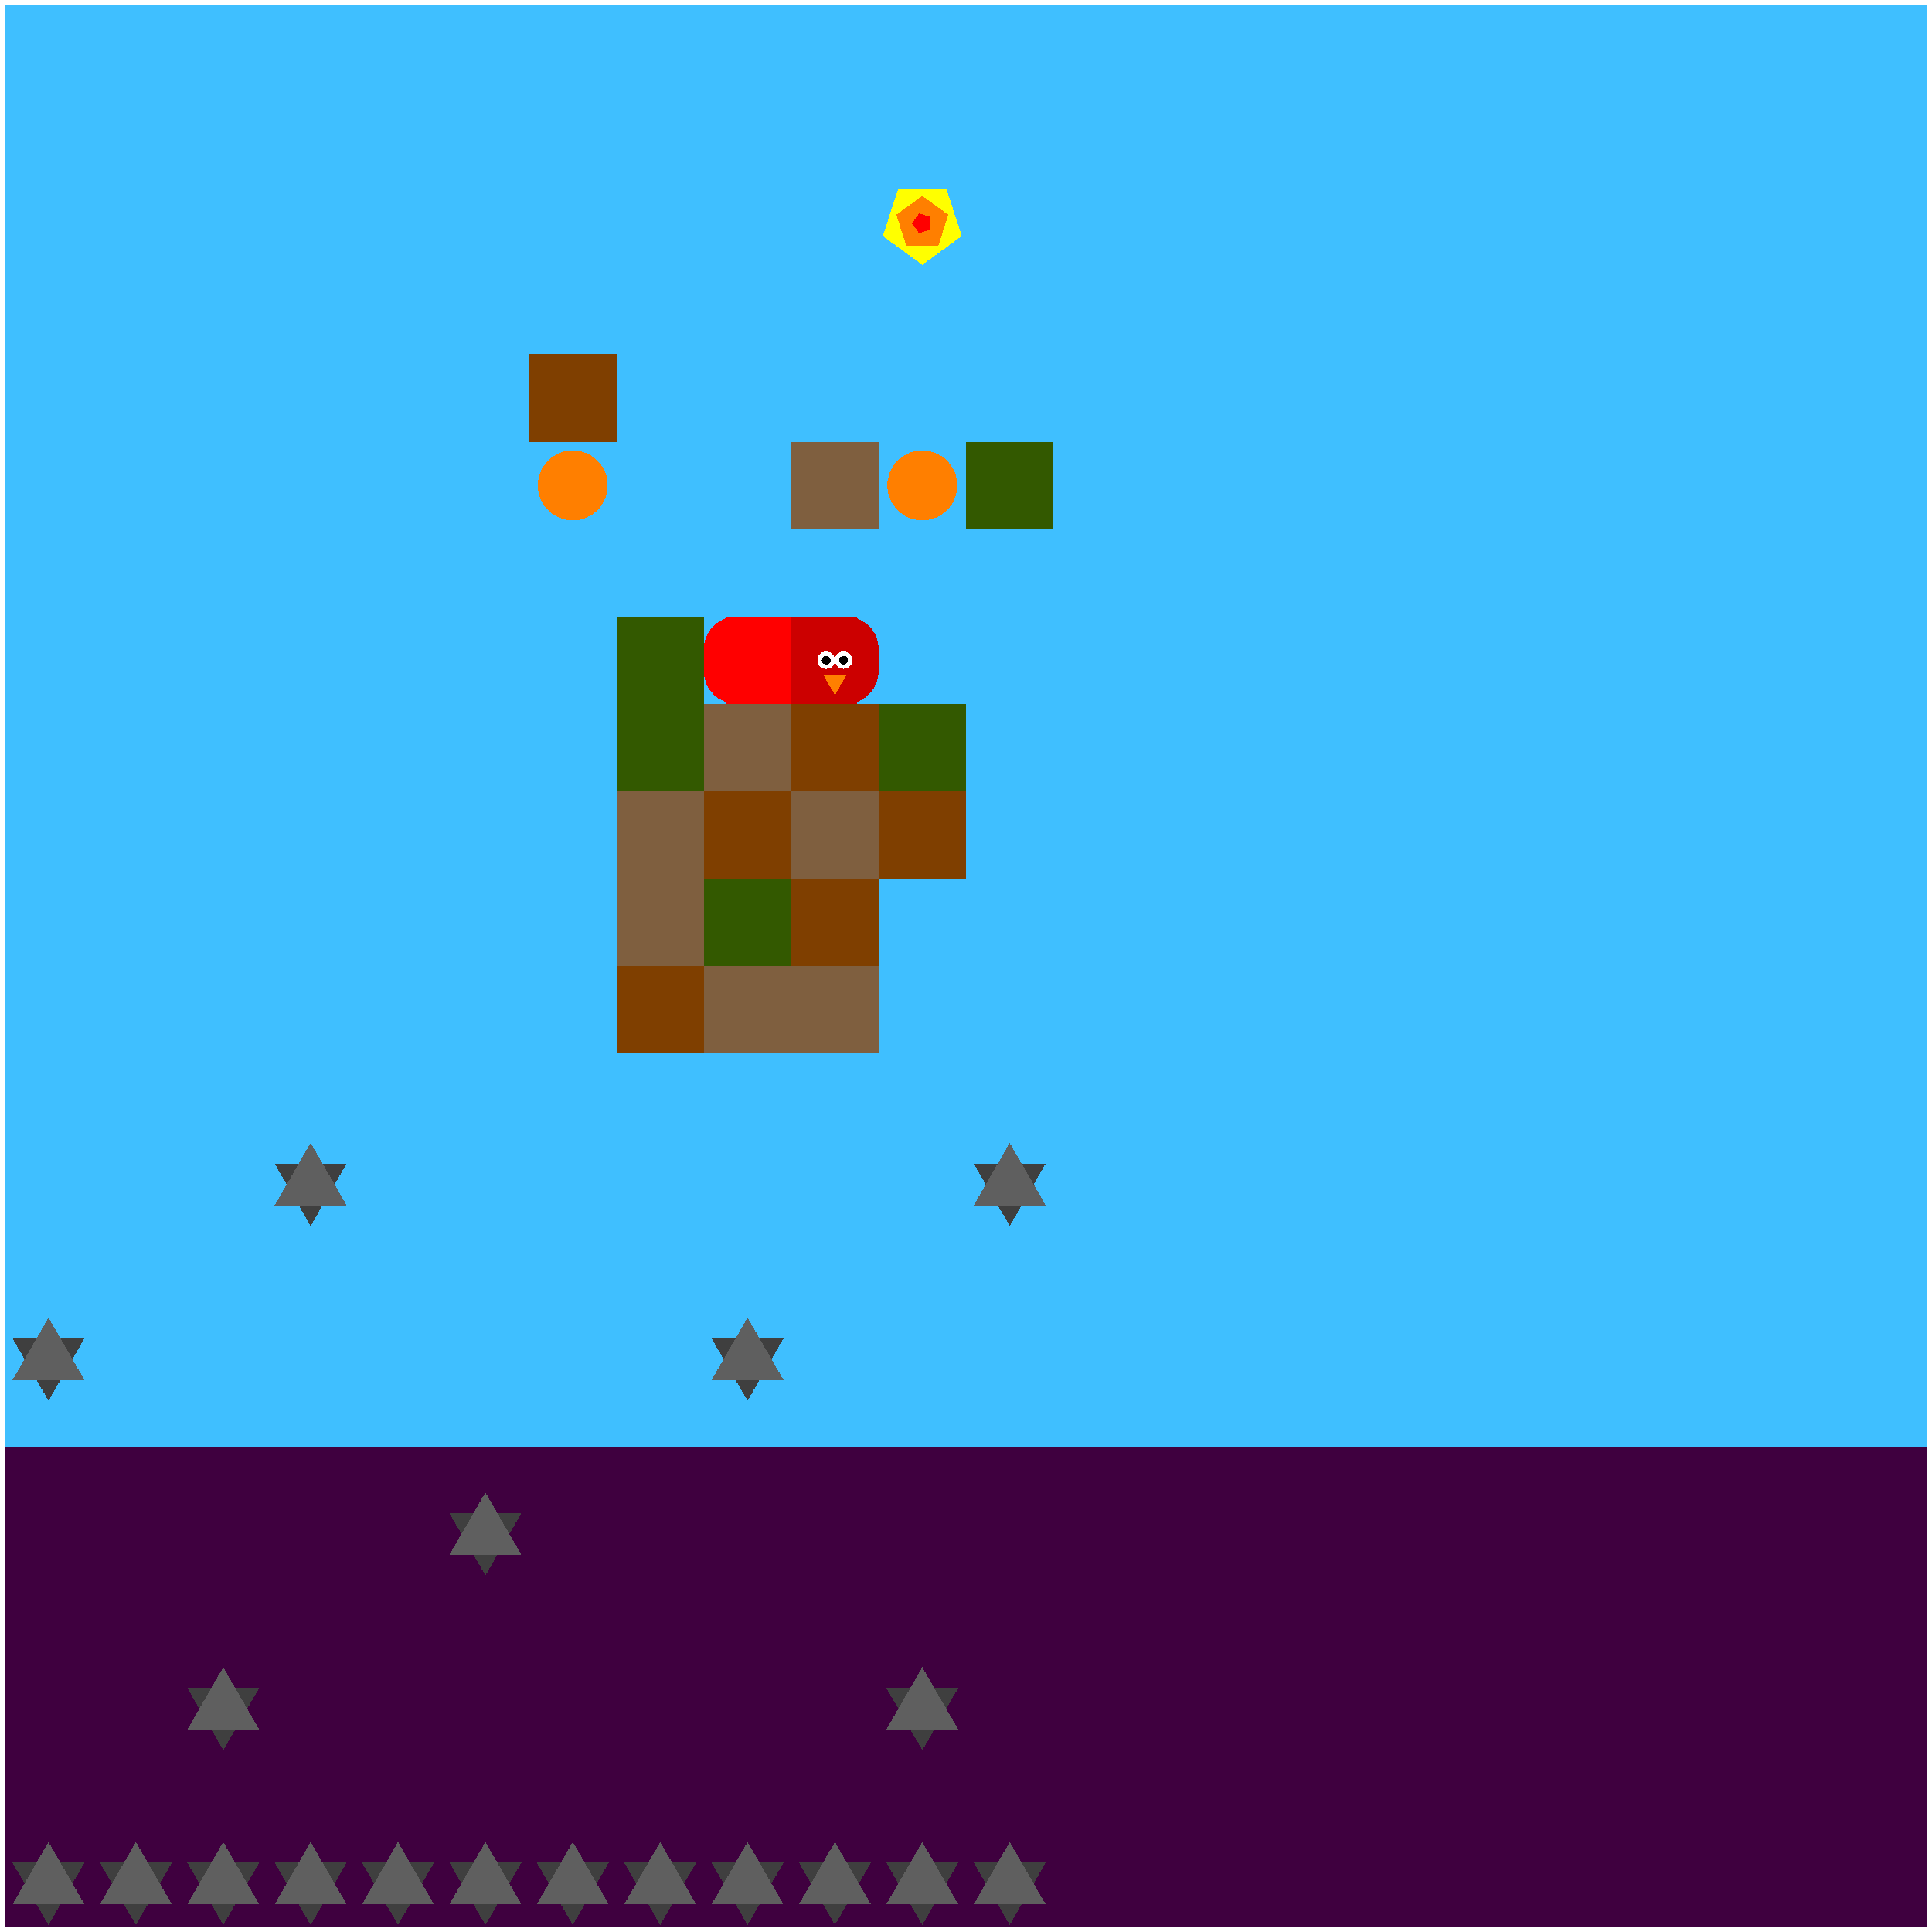
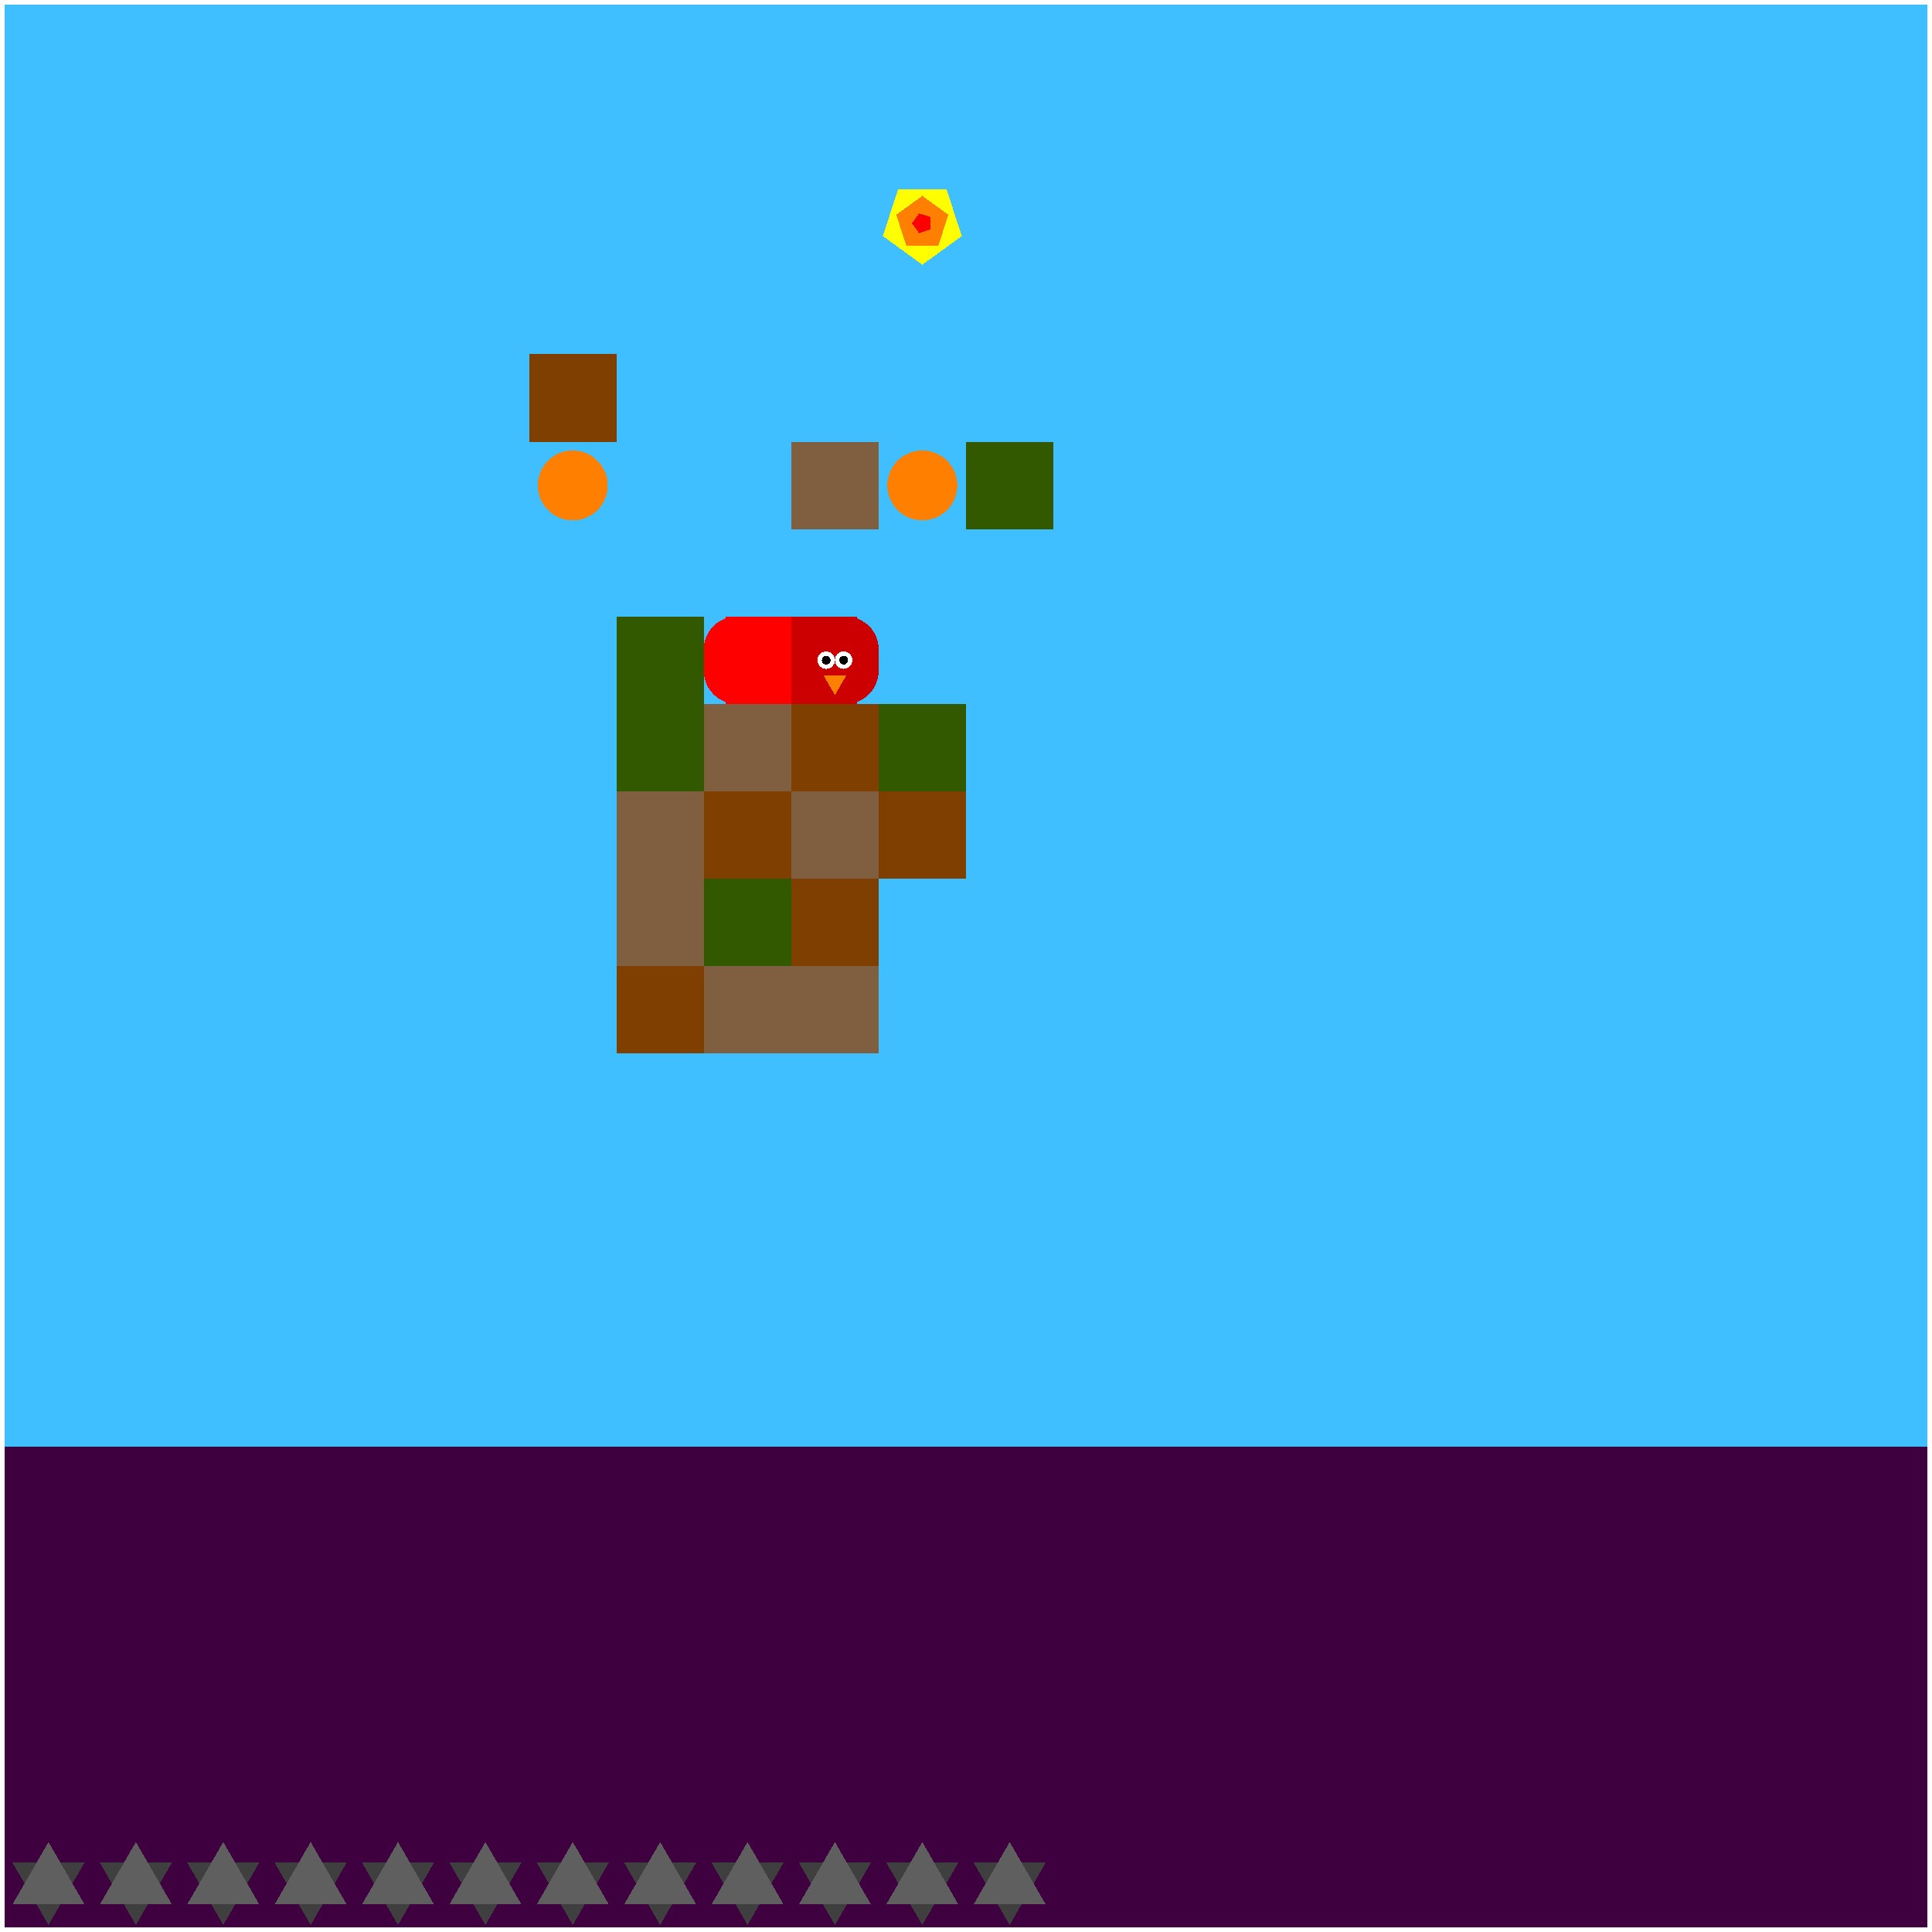
<svg xmlns="http://www.w3.org/2000/svg" version="1.1" width="403" height="403" viewBox="-1 -1 402 402" preserveAspectRatio="none" shape-rendering="crispEdges">
  <rect x="0" y="0" width="400" height="300" style="fill:rgb(63,191,255);" />
  <rect x="0" y="300" width="400" height="100" style="fill:rgb(63,0,63);" />
-   <polygon points="9.091,290.455 16.57,277.5 1.612,277.5 9.091,290.455 " style="fill:rgb(63,63,63)" />
-   <polygon points="16.57,286.136 9.091,273.182 1.612,286.136 16.57,286.136 " style="fill:rgb(95,95,95)" />
  <polygon points="9.091,399.545 16.57,386.591 1.612,386.591 9.091,399.545 " style="fill:rgb(63,63,63)" />
  <polygon points="16.57,395.227 9.091,382.273 1.612,395.227 16.57,395.227 " style="fill:rgb(95,95,95)" />
  <polygon points="27.273,399.545 34.752,386.591 19.793,386.591 27.273,399.545 " style="fill:rgb(63,63,63)" />
  <polygon points="34.752,395.227 27.273,382.273 19.793,395.227 34.752,395.227 " style="fill:rgb(95,95,95)" />
-   <polygon points="45.455,363.182 52.934,350.227 37.975,350.227 45.455,363.182 " style="fill:rgb(63,63,63)" />
-   <polygon points="52.934,358.864 45.455,345.909 37.975,358.864 52.934,358.864 " style="fill:rgb(95,95,95)" />
  <polygon points="45.455,399.545 52.934,386.591 37.975,386.591 45.455,399.545 " style="fill:rgb(63,63,63)" />
  <polygon points="52.934,395.227 45.455,382.273 37.975,395.227 52.934,395.227 " style="fill:rgb(95,95,95)" />
-   <polygon points="63.636,254.091 71.116,241.136 56.157,241.136 63.636,254.091 " style="fill:rgb(63,63,63)" />
-   <polygon points="71.116,249.773 63.636,236.818 56.157,249.773 71.116,249.773 " style="fill:rgb(95,95,95)" />
  <polygon points="63.636,399.545 71.116,386.591 56.157,386.591 63.636,399.545 " style="fill:rgb(63,63,63)" />
  <polygon points="71.116,395.227 63.636,382.273 56.157,395.227 71.116,395.227 " style="fill:rgb(95,95,95)" />
  <polygon points="81.818,399.545 89.297,386.591 74.339,386.591 81.818,399.545 " style="fill:rgb(63,63,63)" />
  <polygon points="89.297,395.227 81.818,382.273 74.339,395.227 89.297,395.227 " style="fill:rgb(95,95,95)" />
-   <polygon points="100,326.818 107.479,313.864 92.521,313.864 100,326.818 " style="fill:rgb(63,63,63)" />
-   <polygon points="107.479,322.5 100,309.545 92.521,322.5 107.479,322.5 " style="fill:rgb(95,95,95)" />
  <polygon points="100,399.545 107.479,386.591 92.521,386.591 100,399.545 " style="fill:rgb(63,63,63)" />
  <polygon points="107.479,395.227 100,382.273 92.521,395.227 107.479,395.227 " style="fill:rgb(95,95,95)" />
  <rect x="109.091" y="72.727" width="18.182" height="18.182" style="fill:rgb(127,63,0);" />
  <polygon points="118.182,399.545 125.661,386.591 110.703,386.591 118.182,399.545 " style="fill:rgb(63,63,63)" />
  <polygon points="125.661,395.227 118.182,382.273 110.703,395.227 125.661,395.227 " style="fill:rgb(95,95,95)" />
  <g style="fill:rgb(51,89,0);">
    <rect x="127.273" y="127.273" width="18.182" height="18.182" />
    <rect x="127.273" y="145.455" width="18.182" height="18.182" />
  </g>
  <g style="fill:rgb(127,95,63);">
    <rect x="127.273" y="163.636" width="18.182" height="18.182" />
    <rect x="127.273" y="181.818" width="18.182" height="18.182" />
  </g>
  <rect x="127.273" y="200" width="18.182" height="18.182" style="fill:rgb(127,63,0);" />
  <polygon points="136.364,399.545 143.843,386.591 128.884,386.591 136.364,399.545 " style="fill:rgb(63,63,63)" />
  <polygon points="143.843,395.227 136.364,382.273 128.884,395.227 143.843,395.227 " style="fill:rgb(95,95,95)" />
  <rect x="145.455" y="145.455" width="18.182" height="18.182" style="fill:rgb(127,95,63);" />
  <rect x="145.455" y="163.636" width="18.182" height="18.182" style="fill:rgb(127,63,0);" />
  <rect x="145.455" y="181.818" width="18.182" height="18.182" style="fill:rgb(51,89,0);" />
  <rect x="145.455" y="200" width="18.182" height="18.182" style="fill:rgb(127,95,63);" />
-   <polygon points="154.545,290.455 162.025,277.5 147.066,277.5 154.545,290.455 " style="fill:rgb(63,63,63)" />
-   <polygon points="162.025,286.136 154.545,273.182 147.066,286.136 162.025,286.136 " style="fill:rgb(95,95,95)" />
  <polygon points="154.545,399.545 162.025,386.591 147.066,386.591 154.545,399.545 " style="fill:rgb(63,63,63)" />
  <polygon points="162.025,395.227 154.545,382.273 147.066,395.227 162.025,395.227 " style="fill:rgb(95,95,95)" />
  <rect x="163.636" y="90.909" width="18.182" height="18.182" style="fill:rgb(127,95,63);" />
  <rect x="163.636" y="145.455" width="18.182" height="18.182" style="fill:rgb(127,63,0);" />
  <rect x="163.636" y="163.636" width="18.182" height="18.182" style="fill:rgb(127,95,63);" />
  <rect x="163.636" y="181.818" width="18.182" height="18.182" style="fill:rgb(127,63,0);" />
  <rect x="163.636" y="200" width="18.182" height="18.182" style="fill:rgb(127,95,63);" />
  <polygon points="172.727,399.545 180.207,386.591 165.248,386.591 172.727,399.545 " style="fill:rgb(63,63,63)" />
  <polygon points="180.207,395.227 172.727,382.273 165.248,395.227 180.207,395.227 " style="fill:rgb(95,95,95)" />
  <polygon points="190.909,54.091 199.123,48.123 195.985,38.468 185.833,38.468 182.695,48.123 190.909,54.091 " style="fill:rgb(255,255,0)" />
  <polygon points="194.259,50.066 196.33,43.693 190.909,39.755 185.488,43.693 187.559,50.066 194.259,50.066 " style="fill:rgb(255,127,0)" />
  <polygon points="192.656,46.724 192.656,44.185 190.242,43.401 188.75,45.455 190.242,47.508 192.656,46.724 " style="fill:rgb(255,0,0)" />
  <rect x="181.818" y="145.455" width="18.182" height="18.182" style="fill:rgb(51,89,0);" />
  <rect x="181.818" y="163.636" width="18.182" height="18.182" style="fill:rgb(127,63,0);" />
-   <polygon points="190.909,363.182 198.388,350.227 183.43,350.227 190.909,363.182 " style="fill:rgb(63,63,63)" />
-   <polygon points="198.388,358.864 190.909,345.909 183.43,358.864 198.388,358.864 " style="fill:rgb(95,95,95)" />
  <polygon points="190.909,399.545 198.388,386.591 183.43,386.591 190.909,399.545 " style="fill:rgb(63,63,63)" />
  <polygon points="198.388,395.227 190.909,382.273 183.43,395.227 198.388,395.227 " style="fill:rgb(95,95,95)" />
  <rect x="200" y="90.909" width="18.182" height="18.182" style="fill:rgb(51,89,0);" />
-   <polygon points="209.091,254.091 216.57,241.136 201.612,241.136 209.091,254.091 " style="fill:rgb(63,63,63)" />
-   <polygon points="216.57,249.773 209.091,236.818 201.612,249.773 216.57,249.773 " style="fill:rgb(95,95,95)" />
  <polygon points="209.091,399.545 216.57,386.591 201.612,386.591 209.091,399.545 " style="fill:rgb(63,63,63)" />
  <polygon points="216.57,395.227 209.091,382.273 201.612,395.227 216.57,395.227 " style="fill:rgb(95,95,95)" />
  <g style="fill:rgb(204,0,0);">
    <rect x="163.636" y="134.091" width="18.182" height="4.545" />
    <rect x="170.455" y="127.273" width="4.545" height="18.182" />
    <rect x="163.636" y="127.273" width="13.636" height="13.636" />
    <rect x="163.636" y="131.818" width="13.636" height="13.636" />
  </g>
  <circle cx="175" cy="134.091" r="6.818" style="fill:rgb(204,0,0);stroke-width:1" />
  <circle cx="175" cy="138.636" r="6.818" style="fill:rgb(204,0,0);stroke-width:1" />
  <circle cx="174.545" cy="136.364" r="1.818" style="fill:rgb(255,255,255);stroke-width:1" />
  <circle cx="174.545" cy="136.364" r="0.909" style="fill:rgb(0,0,0);stroke-width:1" />
  <circle cx="170.909" cy="136.364" r="1.818" style="fill:rgb(255,255,255);stroke-width:1" />
  <circle cx="170.909" cy="136.364" r="0.909" style="fill:rgb(0,0,0);stroke-width:1" />
  <polygon points="170.365,139.545 172.727,143.636 175.089,139.545 170.365,139.545 " style="fill:rgb(255,127,0)" />
  <g style="fill:rgb(255,0,0);">
    <rect x="145.455" y="134.091" width="18.182" height="4.545" />
    <rect x="152.273" y="127.273" width="4.545" height="18.182" />
  </g>
  <circle cx="152.273" cy="134.091" r="6.818" style="fill:rgb(255,0,0);stroke-width:1" />
  <circle cx="152.273" cy="138.636" r="6.818" style="fill:rgb(255,0,0);stroke-width:1" />
  <g style="fill:rgb(255,0,0);">
    <rect x="150" y="127.273" width="13.636" height="13.636" />
    <rect x="150" y="131.818" width="13.636" height="13.636" />
  </g>
  <circle cx="118.182" cy="100" r="7.273" style="fill:rgb(255,127,0);stroke-width:1" />
  <circle cx="190.909" cy="100" r="7.273" style="fill:rgb(255,127,0);stroke-width:1" />
</svg>
